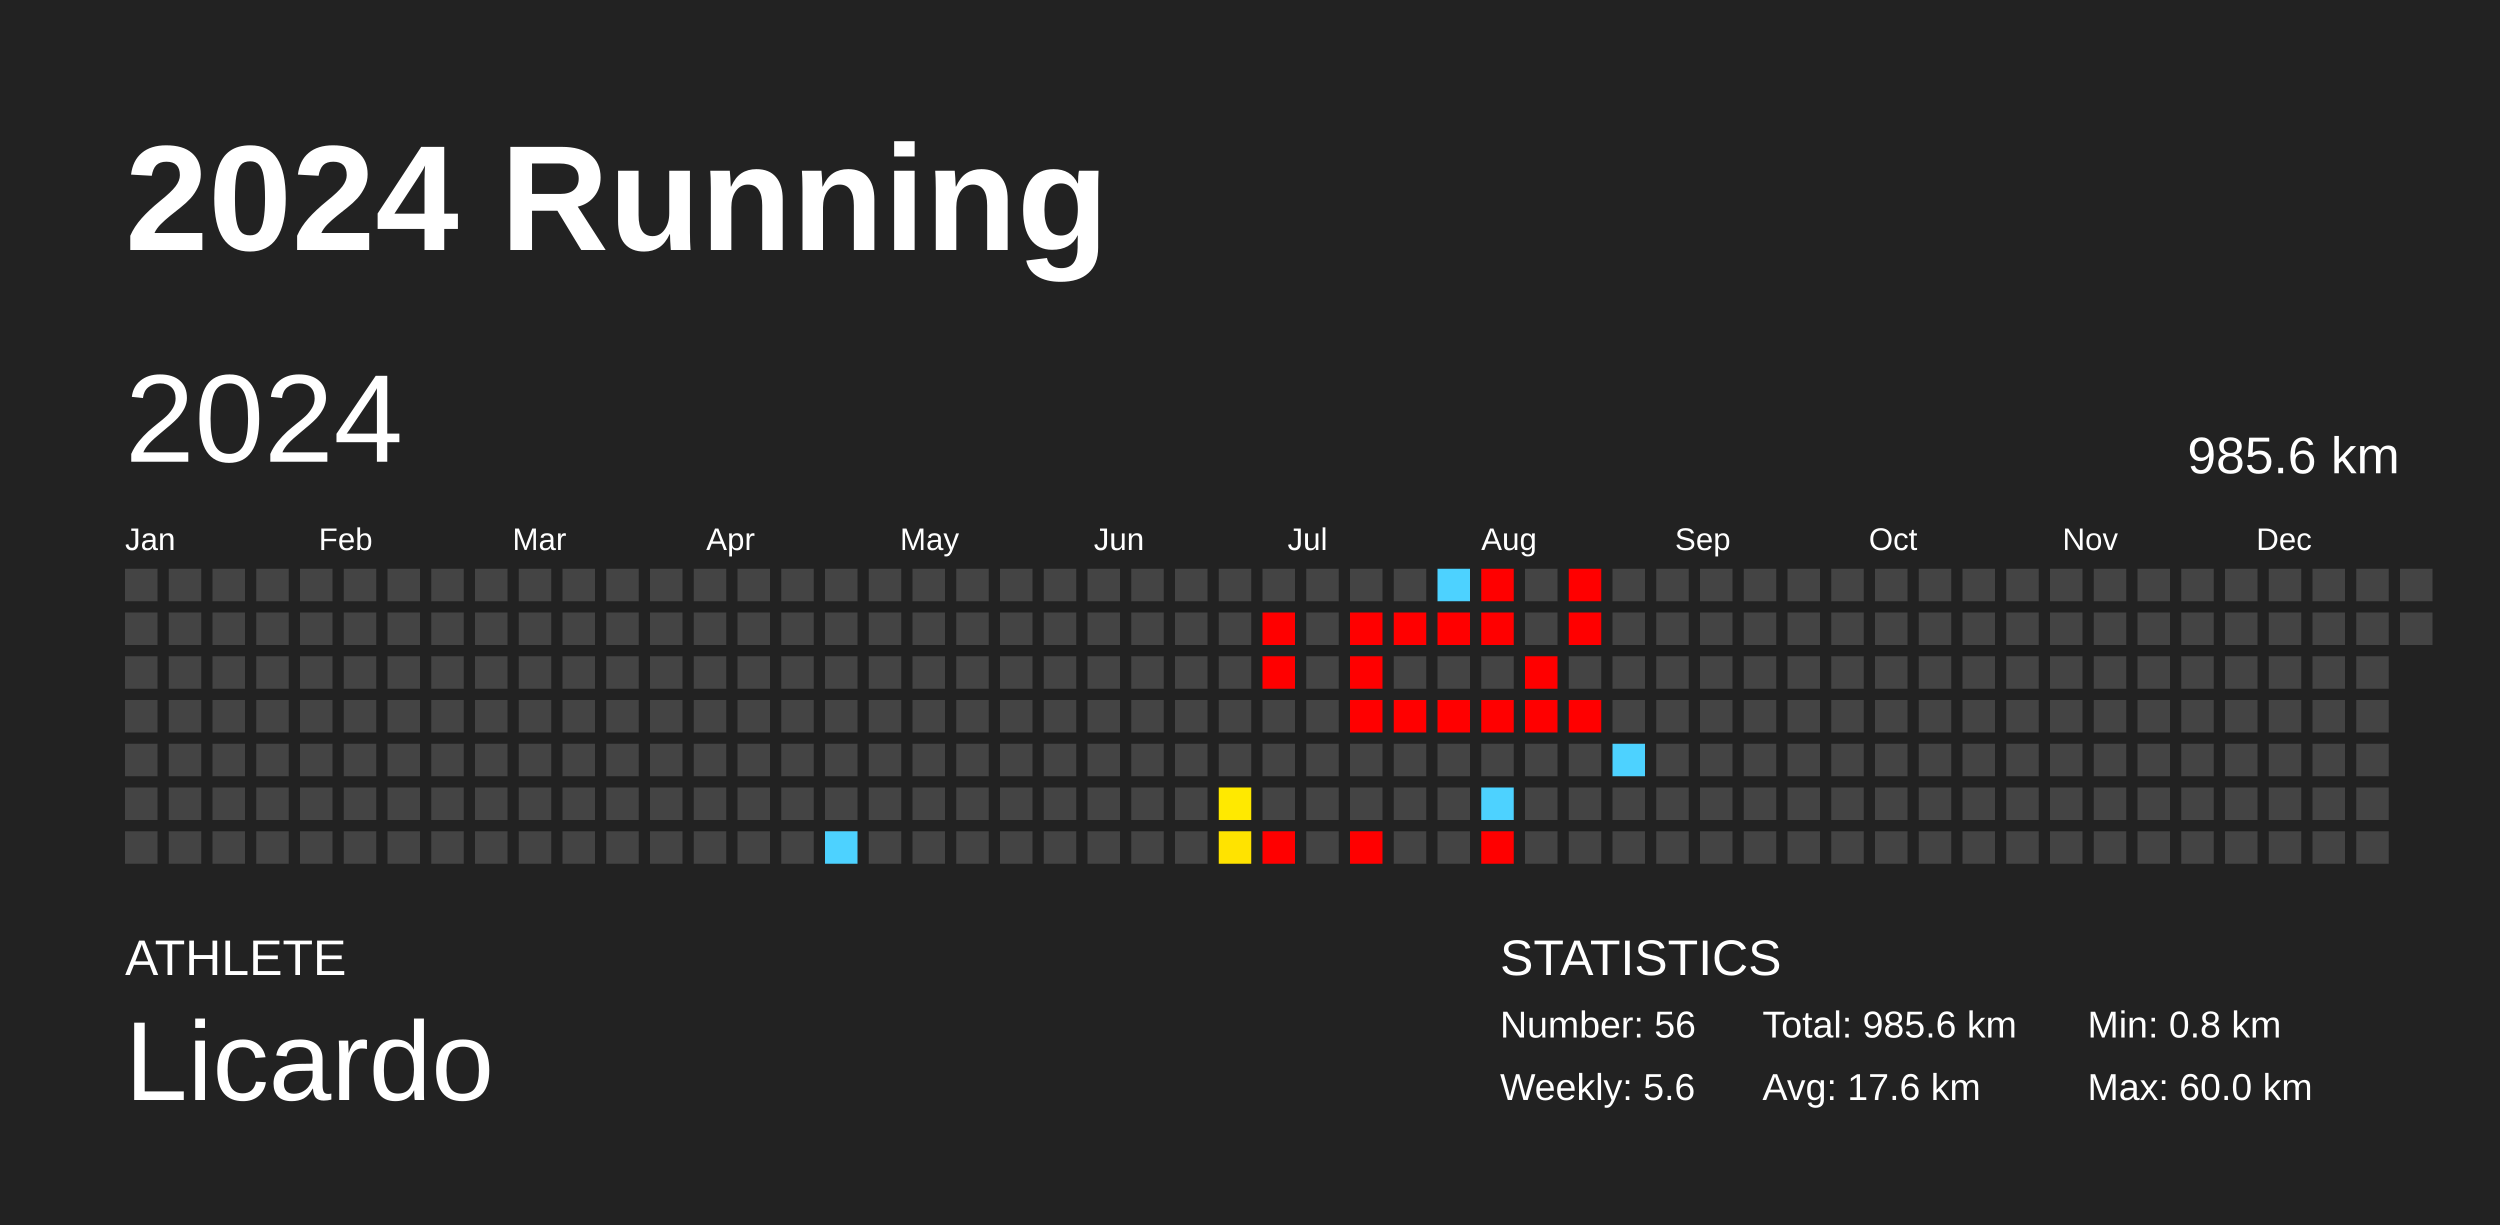
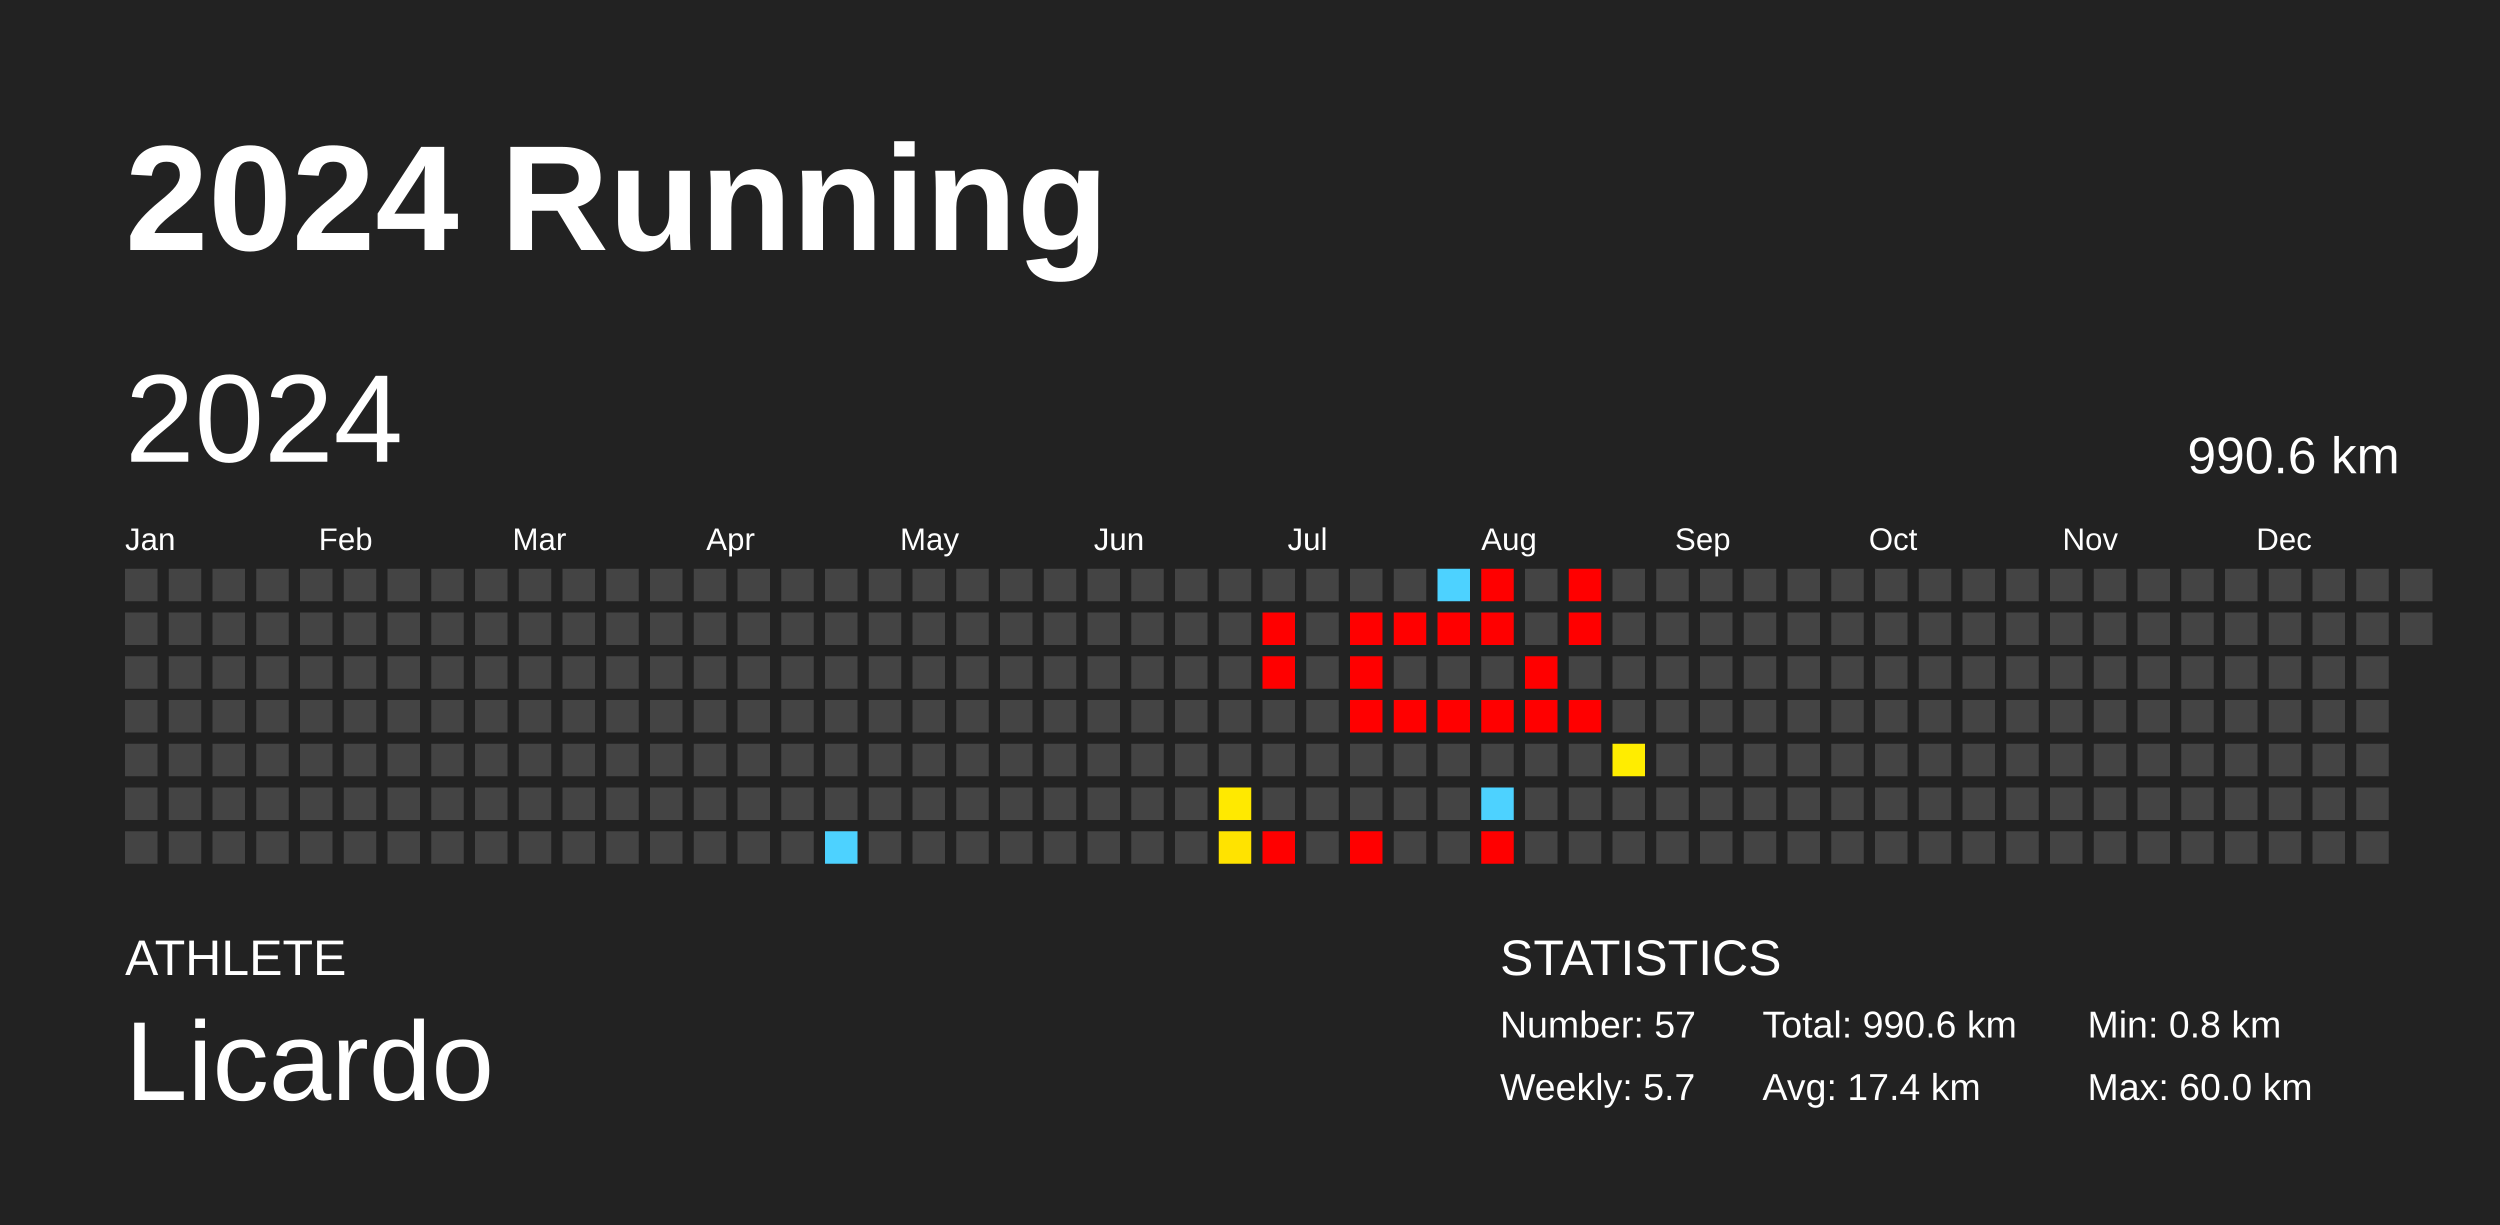
<svg xmlns="http://www.w3.org/2000/svg" baseProfile="full" height="98mm" version="1.1" viewBox="0,0,200,98" width="200mm">
  <defs />
  <rect fill="#222222" height="98" width="200" x="0" y="0" />
  <text fill="#FFFFFF" style="font-size:12px; font-family:Arial; font-weight:bold;" x="10" y="20">2024 Running</text>
  <text fill="#FFFFFF" style="font-size:4px; font-family:Arial" x="10" y="78">ATHLETE</text>
  <text fill="#FFFFFF" style="font-size:9px; font-family:Arial" x="10" y="88">Licardo</text>
  <text fill="#FFFFFF" style="font-size:4px; font-family:Arial" x="120" y="78">STATISTICS</text>
-   <text fill="#FFFFFF" style="font-size:3px; font-family:Arial" x="120" y="83">Number: 56</text>
-   <text fill="#FFFFFF" style="font-size:3px; font-family:Arial" x="120" y="88">Weekly: 5.6</text>
-   <text fill="#FFFFFF" style="font-size:3px; font-family:Arial" x="141" y="83">Total: 985.6 km</text>
-   <text fill="#FFFFFF" style="font-size:3px; font-family:Arial" x="141" y="88">Avg: 17.6 km</text>
+   <text fill="#FFFFFF" style="font-size:3px; font-family:Arial" x="120" y="83">Number: 57</text>
+   <text fill="#FFFFFF" style="font-size:3px; font-family:Arial" x="120" y="88">Weekly: 5.7</text>
+   <text fill="#FFFFFF" style="font-size:3px; font-family:Arial" x="141" y="83">Total: 990.6 km</text>
+   <text fill="#FFFFFF" style="font-size:3px; font-family:Arial" x="141" y="88">Avg: 17.4 km</text>
  <text fill="#FFFFFF" style="font-size:3px; font-family:Arial" x="167" y="83">Min: 0.8 km</text>
  <text fill="#FFFFFF" style="font-size:3px; font-family:Arial" x="167" y="88">Max: 60.0 km</text>
  <text dominant-baseline="hanging" fill="#FFFFFF" style="font-size:10.0px; font-family:Arial;" x="10" y="30">2024</text>
-   <text dominant-baseline="hanging" fill="#FFFFFF" style="font-size:4.125px; font-family:Arial;" x="175" y="35">985.6 km</text>
+   <text dominant-baseline="hanging" fill="#FFFFFF" style="font-size:4.125px; font-family:Arial;" x="175" y="35">990.6 km</text>
  <text fill="#FFFFFF" style="font-size:2.5px; font-family:Arial" x="10.0" y="44">Jan</text>
  <text fill="#FFFFFF" style="font-size:2.5px; font-family:Arial" x="25.5" y="44">Feb</text>
  <text fill="#FFFFFF" style="font-size:2.5px; font-family:Arial" x="41.0" y="44">Mar</text>
  <text fill="#FFFFFF" style="font-size:2.5px; font-family:Arial" x="56.5" y="44">Apr</text>
  <text fill="#FFFFFF" style="font-size:2.5px; font-family:Arial" x="72.0" y="44">May</text>
  <text fill="#FFFFFF" style="font-size:2.5px; font-family:Arial" x="87.5" y="44">Jun</text>
  <text fill="#FFFFFF" style="font-size:2.5px; font-family:Arial" x="103.0" y="44">Jul</text>
  <text fill="#FFFFFF" style="font-size:2.5px; font-family:Arial" x="118.5" y="44">Aug</text>
  <text fill="#FFFFFF" style="font-size:2.5px; font-family:Arial" x="134.0" y="44">Sep</text>
  <text fill="#FFFFFF" style="font-size:2.5px; font-family:Arial" x="149.5" y="44">Oct</text>
  <text fill="#FFFFFF" style="font-size:2.5px; font-family:Arial" x="165.0" y="44">Nov</text>
  <text fill="#FFFFFF" style="font-size:2.5px; font-family:Arial" x="180.5" y="44">Dec</text>
  <rect fill="#444444" height="2.6" width="2.6" x="10.0" y="45.5" />
  <rect fill="#444444" height="2.6" width="2.6" x="10.0" y="49.0" />
  <rect fill="#444444" height="2.6" width="2.6" x="10.0" y="52.5" />
  <rect fill="#444444" height="2.6" width="2.6" x="10.0" y="56.0" />
  <rect fill="#444444" height="2.6" width="2.6" x="10.0" y="59.5" />
  <rect fill="#444444" height="2.6" width="2.6" x="10.0" y="63.0" />
  <rect fill="#444444" height="2.6" width="2.6" x="10.0" y="66.5" />
  <rect fill="#444444" height="2.6" width="2.6" x="13.5" y="45.5" />
  <rect fill="#444444" height="2.6" width="2.6" x="13.5" y="49.0" />
  <rect fill="#444444" height="2.6" width="2.6" x="13.5" y="52.5" />
  <rect fill="#444444" height="2.6" width="2.6" x="13.5" y="56.0" />
  <rect fill="#444444" height="2.6" width="2.6" x="13.5" y="59.5" />
  <rect fill="#444444" height="2.6" width="2.6" x="13.5" y="63.0" />
  <rect fill="#444444" height="2.6" width="2.6" x="13.5" y="66.5" />
  <rect fill="#444444" height="2.6" width="2.6" x="17.0" y="45.5" />
  <rect fill="#444444" height="2.6" width="2.6" x="17.0" y="49.0" />
  <rect fill="#444444" height="2.6" width="2.6" x="17.0" y="52.5" />
  <rect fill="#444444" height="2.6" width="2.6" x="17.0" y="56.0" />
  <rect fill="#444444" height="2.6" width="2.6" x="17.0" y="59.5" />
  <rect fill="#444444" height="2.6" width="2.6" x="17.0" y="63.0" />
  <rect fill="#444444" height="2.6" width="2.6" x="17.0" y="66.5" />
  <rect fill="#444444" height="2.6" width="2.6" x="20.5" y="45.5" />
  <rect fill="#444444" height="2.6" width="2.6" x="20.5" y="49.0" />
  <rect fill="#444444" height="2.6" width="2.6" x="20.5" y="52.5" />
  <rect fill="#444444" height="2.6" width="2.6" x="20.5" y="56.0" />
  <rect fill="#444444" height="2.6" width="2.6" x="20.5" y="59.5" />
  <rect fill="#444444" height="2.6" width="2.6" x="20.5" y="63.0" />
  <rect fill="#444444" height="2.6" width="2.6" x="20.5" y="66.5" />
  <rect fill="#444444" height="2.6" width="2.6" x="24.0" y="45.5" />
  <rect fill="#444444" height="2.6" width="2.6" x="24.0" y="49.0" />
  <rect fill="#444444" height="2.6" width="2.6" x="24.0" y="52.5" />
  <rect fill="#444444" height="2.6" width="2.6" x="24.0" y="56.0" />
  <rect fill="#444444" height="2.6" width="2.6" x="24.0" y="59.5" />
  <rect fill="#444444" height="2.6" width="2.6" x="24.0" y="63.0" />
  <rect fill="#444444" height="2.6" width="2.6" x="24.0" y="66.5" />
  <rect fill="#444444" height="2.6" width="2.6" x="27.5" y="45.5" />
  <rect fill="#444444" height="2.6" width="2.6" x="27.5" y="49.0" />
  <rect fill="#444444" height="2.6" width="2.6" x="27.5" y="52.5" />
  <rect fill="#444444" height="2.6" width="2.6" x="27.5" y="56.0" />
  <rect fill="#444444" height="2.6" width="2.6" x="27.5" y="59.5" />
  <rect fill="#444444" height="2.6" width="2.6" x="27.5" y="63.0" />
  <rect fill="#444444" height="2.6" width="2.6" x="27.5" y="66.5" />
  <rect fill="#444444" height="2.6" width="2.6" x="31.0" y="45.5" />
  <rect fill="#444444" height="2.6" width="2.6" x="31.0" y="49.0" />
  <rect fill="#444444" height="2.6" width="2.6" x="31.0" y="52.5" />
  <rect fill="#444444" height="2.6" width="2.6" x="31.0" y="56.0" />
  <rect fill="#444444" height="2.6" width="2.6" x="31.0" y="59.5" />
  <rect fill="#444444" height="2.6" width="2.6" x="31.0" y="63.0" />
  <rect fill="#444444" height="2.6" width="2.6" x="31.0" y="66.5" />
  <rect fill="#444444" height="2.6" width="2.6" x="34.5" y="45.5" />
  <rect fill="#444444" height="2.6" width="2.6" x="34.5" y="49.0" />
  <rect fill="#444444" height="2.6" width="2.6" x="34.5" y="52.5" />
  <rect fill="#444444" height="2.6" width="2.6" x="34.5" y="56.0" />
  <rect fill="#444444" height="2.6" width="2.6" x="34.5" y="59.5" />
  <rect fill="#444444" height="2.6" width="2.6" x="34.5" y="63.0" />
  <rect fill="#444444" height="2.6" width="2.6" x="34.5" y="66.5" />
  <rect fill="#444444" height="2.6" width="2.6" x="38.0" y="45.5" />
  <rect fill="#444444" height="2.6" width="2.6" x="38.0" y="49.0" />
  <rect fill="#444444" height="2.6" width="2.6" x="38.0" y="52.5" />
  <rect fill="#444444" height="2.6" width="2.6" x="38.0" y="56.0" />
  <rect fill="#444444" height="2.6" width="2.6" x="38.0" y="59.5" />
  <rect fill="#444444" height="2.6" width="2.6" x="38.0" y="63.0" />
  <rect fill="#444444" height="2.6" width="2.6" x="38.0" y="66.5" />
  <rect fill="#444444" height="2.6" width="2.6" x="41.5" y="45.5" />
  <rect fill="#444444" height="2.6" width="2.6" x="41.5" y="49.0" />
  <rect fill="#444444" height="2.6" width="2.6" x="41.5" y="52.5" />
  <rect fill="#444444" height="2.6" width="2.6" x="41.5" y="56.0" />
  <rect fill="#444444" height="2.6" width="2.6" x="41.5" y="59.5" />
  <rect fill="#444444" height="2.6" width="2.6" x="41.5" y="63.0" />
  <rect fill="#444444" height="2.6" width="2.6" x="41.5" y="66.5" />
  <rect fill="#444444" height="2.6" width="2.6" x="45.0" y="45.5" />
  <rect fill="#444444" height="2.6" width="2.6" x="45.0" y="49.0" />
  <rect fill="#444444" height="2.6" width="2.6" x="45.0" y="52.5" />
  <rect fill="#444444" height="2.6" width="2.6" x="45.0" y="56.0" />
  <rect fill="#444444" height="2.6" width="2.6" x="45.0" y="59.5" />
  <rect fill="#444444" height="2.6" width="2.6" x="45.0" y="63.0" />
  <rect fill="#444444" height="2.6" width="2.6" x="45.0" y="66.5" />
  <rect fill="#444444" height="2.6" width="2.6" x="48.5" y="45.5" />
  <rect fill="#444444" height="2.6" width="2.6" x="48.5" y="49.0" />
  <rect fill="#444444" height="2.6" width="2.6" x="48.5" y="52.5" />
  <rect fill="#444444" height="2.6" width="2.6" x="48.5" y="56.0" />
  <rect fill="#444444" height="2.6" width="2.6" x="48.5" y="59.5" />
  <rect fill="#444444" height="2.6" width="2.6" x="48.5" y="63.0" />
  <rect fill="#444444" height="2.6" width="2.6" x="48.5" y="66.5" />
  <rect fill="#444444" height="2.6" width="2.6" x="52.0" y="45.5" />
  <rect fill="#444444" height="2.6" width="2.6" x="52.0" y="49.0" />
  <rect fill="#444444" height="2.6" width="2.6" x="52.0" y="52.5" />
  <rect fill="#444444" height="2.6" width="2.6" x="52.0" y="56.0" />
  <rect fill="#444444" height="2.6" width="2.6" x="52.0" y="59.5" />
  <rect fill="#444444" height="2.6" width="2.6" x="52.0" y="63.0" />
  <rect fill="#444444" height="2.6" width="2.6" x="52.0" y="66.5" />
  <rect fill="#444444" height="2.6" width="2.6" x="55.5" y="45.5" />
  <rect fill="#444444" height="2.6" width="2.6" x="55.5" y="49.0" />
  <rect fill="#444444" height="2.6" width="2.6" x="55.5" y="52.5" />
  <rect fill="#444444" height="2.6" width="2.6" x="55.5" y="56.0" />
  <rect fill="#444444" height="2.6" width="2.6" x="55.5" y="59.5" />
  <rect fill="#444444" height="2.6" width="2.6" x="55.5" y="63.0" />
  <rect fill="#444444" height="2.6" width="2.6" x="55.5" y="66.5" />
  <rect fill="#444444" height="2.6" width="2.6" x="59.0" y="45.5" />
  <rect fill="#444444" height="2.6" width="2.6" x="59.0" y="49.0" />
  <rect fill="#444444" height="2.6" width="2.6" x="59.0" y="52.5" />
  <rect fill="#444444" height="2.6" width="2.6" x="59.0" y="56.0" />
  <rect fill="#444444" height="2.6" width="2.6" x="59.0" y="59.5" />
  <rect fill="#444444" height="2.6" width="2.6" x="59.0" y="63.0" />
  <rect fill="#444444" height="2.6" width="2.6" x="59.0" y="66.5" />
  <rect fill="#444444" height="2.6" width="2.6" x="62.5" y="45.5" />
  <rect fill="#444444" height="2.6" width="2.6" x="62.5" y="49.0" />
  <rect fill="#444444" height="2.6" width="2.6" x="62.5" y="52.5" />
  <rect fill="#444444" height="2.6" width="2.6" x="62.5" y="56.0" />
  <rect fill="#444444" height="2.6" width="2.6" x="62.5" y="59.5" />
  <rect fill="#444444" height="2.6" width="2.6" x="62.5" y="63.0" />
  <rect fill="#444444" height="2.6" width="2.6" x="62.5" y="66.5" />
  <rect fill="#444444" height="2.6" width="2.6" x="66.0" y="45.5" />
  <rect fill="#444444" height="2.6" width="2.6" x="66.0" y="49.0" />
  <rect fill="#444444" height="2.6" width="2.6" x="66.0" y="52.5" />
  <rect fill="#444444" height="2.6" width="2.6" x="66.0" y="56.0" />
  <rect fill="#444444" height="2.6" width="2.6" x="66.0" y="59.5" />
  <rect fill="#444444" height="2.6" width="2.6" x="66.0" y="63.0" />
  <rect fill="#4dd2ff" height="2.6" width="2.6" x="66.0" y="66.5" />
  <rect fill="#444444" height="2.6" width="2.6" x="69.5" y="45.5" />
  <rect fill="#444444" height="2.6" width="2.6" x="69.5" y="49.0" />
  <rect fill="#444444" height="2.6" width="2.6" x="69.5" y="52.5" />
  <rect fill="#444444" height="2.6" width="2.6" x="69.5" y="56.0" />
  <rect fill="#444444" height="2.6" width="2.6" x="69.5" y="59.5" />
  <rect fill="#444444" height="2.6" width="2.6" x="69.5" y="63.0" />
  <rect fill="#444444" height="2.6" width="2.6" x="69.5" y="66.5" />
  <rect fill="#444444" height="2.6" width="2.6" x="73.0" y="45.5" />
  <rect fill="#444444" height="2.6" width="2.6" x="73.0" y="49.0" />
  <rect fill="#444444" height="2.6" width="2.6" x="73.0" y="52.5" />
  <rect fill="#444444" height="2.6" width="2.6" x="73.0" y="56.0" />
  <rect fill="#444444" height="2.6" width="2.6" x="73.0" y="59.5" />
  <rect fill="#444444" height="2.6" width="2.6" x="73.0" y="63.0" />
  <rect fill="#444444" height="2.6" width="2.6" x="73.0" y="66.5" />
  <rect fill="#444444" height="2.6" width="2.6" x="76.5" y="45.5" />
  <rect fill="#444444" height="2.6" width="2.6" x="76.5" y="49.0" />
  <rect fill="#444444" height="2.6" width="2.6" x="76.5" y="52.5" />
  <rect fill="#444444" height="2.6" width="2.6" x="76.5" y="56.0" />
  <rect fill="#444444" height="2.6" width="2.6" x="76.5" y="59.5" />
  <rect fill="#444444" height="2.6" width="2.6" x="76.5" y="63.0" />
  <rect fill="#444444" height="2.6" width="2.6" x="76.5" y="66.5" />
  <rect fill="#444444" height="2.6" width="2.6" x="80.0" y="45.5" />
  <rect fill="#444444" height="2.6" width="2.6" x="80.0" y="49.0" />
  <rect fill="#444444" height="2.6" width="2.6" x="80.0" y="52.5" />
  <rect fill="#444444" height="2.6" width="2.6" x="80.0" y="56.0" />
  <rect fill="#444444" height="2.6" width="2.6" x="80.0" y="59.5" />
  <rect fill="#444444" height="2.6" width="2.6" x="80.0" y="63.0" />
  <rect fill="#444444" height="2.6" width="2.6" x="80.0" y="66.5" />
  <rect fill="#444444" height="2.6" width="2.6" x="83.5" y="45.5" />
  <rect fill="#444444" height="2.6" width="2.6" x="83.5" y="49.0" />
  <rect fill="#444444" height="2.6" width="2.6" x="83.5" y="52.5" />
  <rect fill="#444444" height="2.6" width="2.6" x="83.5" y="56.0" />
  <rect fill="#444444" height="2.6" width="2.6" x="83.5" y="59.5" />
  <rect fill="#444444" height="2.6" width="2.6" x="83.5" y="63.0" />
  <rect fill="#444444" height="2.6" width="2.6" x="83.5" y="66.5" />
  <rect fill="#444444" height="2.6" width="2.6" x="87.0" y="45.5" />
  <rect fill="#444444" height="2.6" width="2.6" x="87.0" y="49.0" />
  <rect fill="#444444" height="2.6" width="2.6" x="87.0" y="52.5" />
  <rect fill="#444444" height="2.6" width="2.6" x="87.0" y="56.0" />
  <rect fill="#444444" height="2.6" width="2.6" x="87.0" y="59.5" />
  <rect fill="#444444" height="2.6" width="2.6" x="87.0" y="63.0" />
  <rect fill="#444444" height="2.6" width="2.6" x="87.0" y="66.5" />
  <rect fill="#444444" height="2.6" width="2.6" x="90.5" y="45.5" />
  <rect fill="#444444" height="2.6" width="2.6" x="90.5" y="49.0" />
  <rect fill="#444444" height="2.6" width="2.6" x="90.5" y="52.5" />
  <rect fill="#444444" height="2.6" width="2.6" x="90.5" y="56.0" />
  <rect fill="#444444" height="2.6" width="2.6" x="90.5" y="59.5" />
  <rect fill="#444444" height="2.6" width="2.6" x="90.5" y="63.0" />
  <rect fill="#444444" height="2.6" width="2.6" x="90.5" y="66.5" />
  <rect fill="#444444" height="2.6" width="2.6" x="94.0" y="45.5" />
  <rect fill="#444444" height="2.6" width="2.6" x="94.0" y="49.0" />
  <rect fill="#444444" height="2.6" width="2.6" x="94.0" y="52.5" />
  <rect fill="#444444" height="2.6" width="2.6" x="94.0" y="56.0" />
  <rect fill="#444444" height="2.6" width="2.6" x="94.0" y="59.5" />
  <rect fill="#444444" height="2.6" width="2.6" x="94.0" y="63.0" />
  <rect fill="#444444" height="2.6" width="2.6" x="94.0" y="66.5" />
  <rect fill="#444444" height="2.6" width="2.6" x="97.5" y="45.5" />
  <rect fill="#444444" height="2.6" width="2.6" x="97.5" y="49.0" />
  <rect fill="#444444" height="2.6" width="2.6" x="97.5" y="52.5" />
  <rect fill="#444444" height="2.6" width="2.6" x="97.5" y="56.0" />
  <rect fill="#444444" height="2.6" width="2.6" x="97.5" y="59.5" />
  <rect fill="#ffe900" height="2.6" width="2.6" x="97.5" y="63.0" />
  <rect fill="#ffe300" height="2.6" width="2.6" x="97.5" y="66.5" />
  <rect fill="#444444" height="2.6" width="2.6" x="101.0" y="45.5" />
  <rect fill="red" height="2.6" width="2.6" x="101.0" y="49.0" />
  <rect fill="red" height="2.6" width="2.6" x="101.0" y="52.5" />
  <rect fill="#444444" height="2.6" width="2.6" x="101.0" y="56.0" />
  <rect fill="#444444" height="2.6" width="2.6" x="101.0" y="59.5" />
  <rect fill="#444444" height="2.6" width="2.6" x="101.0" y="63.0" />
  <rect fill="red" height="2.6" width="2.6" x="101.0" y="66.5" />
  <rect fill="#444444" height="2.6" width="2.6" x="104.5" y="45.5" />
  <rect fill="#444444" height="2.6" width="2.6" x="104.5" y="49.0" />
  <rect fill="#444444" height="2.6" width="2.6" x="104.5" y="52.5" />
  <rect fill="#444444" height="2.6" width="2.6" x="104.5" y="56.0" />
  <rect fill="#444444" height="2.6" width="2.6" x="104.5" y="59.5" />
  <rect fill="#444444" height="2.6" width="2.6" x="104.5" y="63.0" />
  <rect fill="#444444" height="2.6" width="2.6" x="104.5" y="66.5" />
  <rect fill="#444444" height="2.6" width="2.6" x="108.0" y="45.5" />
  <rect fill="red" height="2.6" width="2.6" x="108.0" y="49.0" />
  <rect fill="red" height="2.6" width="2.6" x="108.0" y="52.5" />
  <rect fill="red" height="2.6" width="2.6" x="108.0" y="56.0" />
  <rect fill="#444444" height="2.6" width="2.6" x="108.0" y="59.5" />
  <rect fill="#444444" height="2.6" width="2.6" x="108.0" y="63.0" />
  <rect fill="red" height="2.6" width="2.6" x="108.0" y="66.5" />
  <rect fill="#444444" height="2.6" width="2.6" x="111.5" y="45.5" />
  <rect fill="red" height="2.6" width="2.6" x="111.5" y="49.0" />
  <rect fill="#444444" height="2.6" width="2.6" x="111.5" y="52.5" />
  <rect fill="red" height="2.6" width="2.6" x="111.5" y="56.0" />
  <rect fill="#444444" height="2.6" width="2.6" x="111.5" y="59.5" />
  <rect fill="#444444" height="2.6" width="2.6" x="111.5" y="63.0" />
  <rect fill="#444444" height="2.6" width="2.6" x="111.5" y="66.5" />
  <rect fill="#4dd2ff" height="2.6" width="2.6" x="115.0" y="45.5" />
  <rect fill="red" height="2.6" width="2.6" x="115.0" y="49.0" />
  <rect fill="#444444" height="2.6" width="2.6" x="115.0" y="52.5" />
  <rect fill="red" height="2.6" width="2.6" x="115.0" y="56.0" />
  <rect fill="#444444" height="2.6" width="2.6" x="115.0" y="59.5" />
  <rect fill="#444444" height="2.6" width="2.6" x="115.0" y="63.0" />
  <rect fill="#444444" height="2.6" width="2.6" x="115.0" y="66.5" />
  <rect fill="red" height="2.6" width="2.6" x="118.5" y="45.5" />
  <rect fill="red" height="2.6" width="2.6" x="118.5" y="49.0" />
  <rect fill="#444444" height="2.6" width="2.6" x="118.5" y="52.5" />
  <rect fill="red" height="2.6" width="2.6" x="118.5" y="56.0" />
  <rect fill="#444444" height="2.6" width="2.6" x="118.5" y="59.5" />
  <rect fill="#4dd2ff" height="2.6" width="2.6" x="118.5" y="63.0" />
  <rect fill="red" height="2.6" width="2.6" x="118.5" y="66.5" />
  <rect fill="#444444" height="2.6" width="2.6" x="122.0" y="45.5" />
  <rect fill="#444444" height="2.6" width="2.6" x="122.0" y="49.0" />
  <rect fill="red" height="2.6" width="2.6" x="122.0" y="52.5" />
  <rect fill="red" height="2.6" width="2.6" x="122.0" y="56.0" />
  <rect fill="#444444" height="2.6" width="2.6" x="122.0" y="59.5" />
  <rect fill="#444444" height="2.6" width="2.6" x="122.0" y="63.0" />
  <rect fill="#444444" height="2.6" width="2.6" x="122.0" y="66.5" />
  <rect fill="red" height="2.6" width="2.6" x="125.5" y="45.5" />
  <rect fill="red" height="2.6" width="2.6" x="125.5" y="49.0" />
  <rect fill="#444444" height="2.6" width="2.6" x="125.5" y="52.5" />
  <rect fill="red" height="2.6" width="2.6" x="125.5" y="56.0" />
  <rect fill="#444444" height="2.6" width="2.6" x="125.5" y="59.5" />
  <rect fill="#444444" height="2.6" width="2.6" x="125.5" y="63.0" />
  <rect fill="#444444" height="2.6" width="2.6" x="125.5" y="66.5" />
  <rect fill="#444444" height="2.6" width="2.6" x="129.0" y="45.5" />
  <rect fill="#444444" height="2.6" width="2.6" x="129.0" y="49.0" />
  <rect fill="#444444" height="2.6" width="2.6" x="129.0" y="52.5" />
  <rect fill="#444444" height="2.6" width="2.6" x="129.0" y="56.0" />
-   <rect fill="#4dd2ff" height="2.6" width="2.6" x="129.0" y="59.5" />
+   <rect fill="#ffed00" height="2.6" width="2.6" x="129.0" y="59.5" />
  <rect fill="#444444" height="2.6" width="2.6" x="129.0" y="63.0" />
  <rect fill="#444444" height="2.6" width="2.6" x="129.0" y="66.5" />
  <rect fill="#444444" height="2.6" width="2.6" x="132.5" y="45.5" />
  <rect fill="#444444" height="2.6" width="2.6" x="132.5" y="49.0" />
  <rect fill="#444444" height="2.6" width="2.6" x="132.5" y="52.5" />
  <rect fill="#444444" height="2.6" width="2.6" x="132.5" y="56.0" />
  <rect fill="#444444" height="2.6" width="2.6" x="132.5" y="59.5" />
  <rect fill="#444444" height="2.6" width="2.6" x="132.5" y="63.0" />
  <rect fill="#444444" height="2.6" width="2.6" x="132.5" y="66.5" />
  <rect fill="#444444" height="2.6" width="2.6" x="136.0" y="45.5" />
  <rect fill="#444444" height="2.6" width="2.6" x="136.0" y="49.0" />
  <rect fill="#444444" height="2.6" width="2.6" x="136.0" y="52.5" />
  <rect fill="#444444" height="2.6" width="2.6" x="136.0" y="56.0" />
  <rect fill="#444444" height="2.6" width="2.6" x="136.0" y="59.5" />
  <rect fill="#444444" height="2.6" width="2.6" x="136.0" y="63.0" />
  <rect fill="#444444" height="2.6" width="2.6" x="136.0" y="66.5" />
  <rect fill="#444444" height="2.6" width="2.6" x="139.5" y="45.5" />
  <rect fill="#444444" height="2.6" width="2.6" x="139.5" y="49.0" />
  <rect fill="#444444" height="2.6" width="2.6" x="139.5" y="52.5" />
  <rect fill="#444444" height="2.6" width="2.6" x="139.5" y="56.0" />
  <rect fill="#444444" height="2.6" width="2.6" x="139.5" y="59.5" />
  <rect fill="#444444" height="2.6" width="2.6" x="139.5" y="63.0" />
  <rect fill="#444444" height="2.6" width="2.6" x="139.5" y="66.5" />
  <rect fill="#444444" height="2.6" width="2.6" x="143.0" y="45.5" />
  <rect fill="#444444" height="2.6" width="2.6" x="143.0" y="49.0" />
  <rect fill="#444444" height="2.6" width="2.6" x="143.0" y="52.5" />
  <rect fill="#444444" height="2.6" width="2.6" x="143.0" y="56.0" />
  <rect fill="#444444" height="2.6" width="2.6" x="143.0" y="59.5" />
  <rect fill="#444444" height="2.6" width="2.6" x="143.0" y="63.0" />
  <rect fill="#444444" height="2.6" width="2.6" x="143.0" y="66.5" />
  <rect fill="#444444" height="2.6" width="2.6" x="146.5" y="45.5" />
  <rect fill="#444444" height="2.6" width="2.6" x="146.5" y="49.0" />
  <rect fill="#444444" height="2.6" width="2.6" x="146.5" y="52.5" />
  <rect fill="#444444" height="2.6" width="2.6" x="146.5" y="56.0" />
  <rect fill="#444444" height="2.6" width="2.6" x="146.5" y="59.5" />
  <rect fill="#444444" height="2.6" width="2.6" x="146.5" y="63.0" />
  <rect fill="#444444" height="2.6" width="2.6" x="146.5" y="66.5" />
  <rect fill="#444444" height="2.6" width="2.6" x="150.0" y="45.5" />
  <rect fill="#444444" height="2.6" width="2.6" x="150.0" y="49.0" />
  <rect fill="#444444" height="2.6" width="2.6" x="150.0" y="52.5" />
  <rect fill="#444444" height="2.6" width="2.6" x="150.0" y="56.0" />
  <rect fill="#444444" height="2.6" width="2.6" x="150.0" y="59.5" />
  <rect fill="#444444" height="2.6" width="2.6" x="150.0" y="63.0" />
  <rect fill="#444444" height="2.6" width="2.6" x="150.0" y="66.5" />
  <rect fill="#444444" height="2.6" width="2.6" x="153.5" y="45.5" />
  <rect fill="#444444" height="2.6" width="2.6" x="153.5" y="49.0" />
  <rect fill="#444444" height="2.6" width="2.6" x="153.5" y="52.5" />
  <rect fill="#444444" height="2.6" width="2.6" x="153.5" y="56.0" />
  <rect fill="#444444" height="2.6" width="2.6" x="153.5" y="59.5" />
  <rect fill="#444444" height="2.6" width="2.6" x="153.5" y="63.0" />
  <rect fill="#444444" height="2.6" width="2.6" x="153.5" y="66.5" />
  <rect fill="#444444" height="2.6" width="2.6" x="157.0" y="45.5" />
  <rect fill="#444444" height="2.6" width="2.6" x="157.0" y="49.0" />
  <rect fill="#444444" height="2.6" width="2.6" x="157.0" y="52.5" />
  <rect fill="#444444" height="2.6" width="2.6" x="157.0" y="56.0" />
  <rect fill="#444444" height="2.6" width="2.6" x="157.0" y="59.5" />
  <rect fill="#444444" height="2.6" width="2.6" x="157.0" y="63.0" />
  <rect fill="#444444" height="2.6" width="2.6" x="157.0" y="66.5" />
  <rect fill="#444444" height="2.6" width="2.6" x="160.5" y="45.5" />
  <rect fill="#444444" height="2.6" width="2.6" x="160.5" y="49.0" />
  <rect fill="#444444" height="2.6" width="2.6" x="160.5" y="52.5" />
  <rect fill="#444444" height="2.6" width="2.6" x="160.5" y="56.0" />
  <rect fill="#444444" height="2.6" width="2.6" x="160.5" y="59.5" />
  <rect fill="#444444" height="2.6" width="2.6" x="160.5" y="63.0" />
  <rect fill="#444444" height="2.6" width="2.6" x="160.5" y="66.5" />
  <rect fill="#444444" height="2.6" width="2.6" x="164.0" y="45.5" />
  <rect fill="#444444" height="2.6" width="2.6" x="164.0" y="49.0" />
  <rect fill="#444444" height="2.6" width="2.6" x="164.0" y="52.5" />
  <rect fill="#444444" height="2.6" width="2.6" x="164.0" y="56.0" />
  <rect fill="#444444" height="2.6" width="2.6" x="164.0" y="59.5" />
  <rect fill="#444444" height="2.6" width="2.6" x="164.0" y="63.0" />
  <rect fill="#444444" height="2.6" width="2.6" x="164.0" y="66.5" />
  <rect fill="#444444" height="2.6" width="2.6" x="167.5" y="45.5" />
  <rect fill="#444444" height="2.6" width="2.6" x="167.5" y="49.0" />
  <rect fill="#444444" height="2.6" width="2.6" x="167.5" y="52.5" />
  <rect fill="#444444" height="2.6" width="2.6" x="167.5" y="56.0" />
  <rect fill="#444444" height="2.6" width="2.6" x="167.5" y="59.5" />
  <rect fill="#444444" height="2.6" width="2.6" x="167.5" y="63.0" />
  <rect fill="#444444" height="2.6" width="2.6" x="167.5" y="66.5" />
  <rect fill="#444444" height="2.6" width="2.6" x="171.0" y="45.5" />
  <rect fill="#444444" height="2.6" width="2.6" x="171.0" y="49.0" />
  <rect fill="#444444" height="2.6" width="2.6" x="171.0" y="52.5" />
  <rect fill="#444444" height="2.6" width="2.6" x="171.0" y="56.0" />
  <rect fill="#444444" height="2.6" width="2.6" x="171.0" y="59.5" />
  <rect fill="#444444" height="2.6" width="2.6" x="171.0" y="63.0" />
  <rect fill="#444444" height="2.6" width="2.6" x="171.0" y="66.5" />
  <rect fill="#444444" height="2.6" width="2.6" x="174.5" y="45.5" />
  <rect fill="#444444" height="2.6" width="2.6" x="174.5" y="49.0" />
  <rect fill="#444444" height="2.6" width="2.6" x="174.5" y="52.5" />
  <rect fill="#444444" height="2.6" width="2.6" x="174.5" y="56.0" />
  <rect fill="#444444" height="2.6" width="2.6" x="174.5" y="59.5" />
  <rect fill="#444444" height="2.6" width="2.6" x="174.5" y="63.0" />
  <rect fill="#444444" height="2.6" width="2.6" x="174.5" y="66.5" />
  <rect fill="#444444" height="2.6" width="2.6" x="178.0" y="45.5" />
  <rect fill="#444444" height="2.6" width="2.6" x="178.0" y="49.0" />
  <rect fill="#444444" height="2.6" width="2.6" x="178.0" y="52.5" />
  <rect fill="#444444" height="2.6" width="2.6" x="178.0" y="56.0" />
  <rect fill="#444444" height="2.6" width="2.6" x="178.0" y="59.5" />
  <rect fill="#444444" height="2.6" width="2.6" x="178.0" y="63.0" />
  <rect fill="#444444" height="2.6" width="2.6" x="178.0" y="66.5" />
  <rect fill="#444444" height="2.6" width="2.6" x="181.5" y="45.5" />
  <rect fill="#444444" height="2.6" width="2.6" x="181.5" y="49.0" />
  <rect fill="#444444" height="2.6" width="2.6" x="181.5" y="52.5" />
  <rect fill="#444444" height="2.6" width="2.6" x="181.5" y="56.0" />
  <rect fill="#444444" height="2.6" width="2.6" x="181.5" y="59.5" />
  <rect fill="#444444" height="2.6" width="2.6" x="181.5" y="63.0" />
  <rect fill="#444444" height="2.6" width="2.6" x="181.5" y="66.5" />
  <rect fill="#444444" height="2.6" width="2.6" x="185.0" y="45.5" />
  <rect fill="#444444" height="2.6" width="2.6" x="185.0" y="49.0" />
  <rect fill="#444444" height="2.6" width="2.6" x="185.0" y="52.5" />
  <rect fill="#444444" height="2.6" width="2.6" x="185.0" y="56.0" />
  <rect fill="#444444" height="2.6" width="2.6" x="185.0" y="59.5" />
  <rect fill="#444444" height="2.6" width="2.6" x="185.0" y="63.0" />
  <rect fill="#444444" height="2.6" width="2.6" x="185.0" y="66.5" />
  <rect fill="#444444" height="2.6" width="2.6" x="188.5" y="45.5" />
  <rect fill="#444444" height="2.6" width="2.6" x="188.5" y="49.0" />
  <rect fill="#444444" height="2.6" width="2.6" x="188.5" y="52.5" />
  <rect fill="#444444" height="2.6" width="2.6" x="188.5" y="56.0" />
  <rect fill="#444444" height="2.6" width="2.6" x="188.5" y="59.5" />
  <rect fill="#444444" height="2.6" width="2.6" x="188.5" y="63.0" />
  <rect fill="#444444" height="2.6" width="2.6" x="188.5" y="66.5" />
  <rect fill="#444444" height="2.6" width="2.6" x="192.0" y="45.5" />
  <rect fill="#444444" height="2.6" width="2.6" x="192.0" y="49.0" />
</svg>
